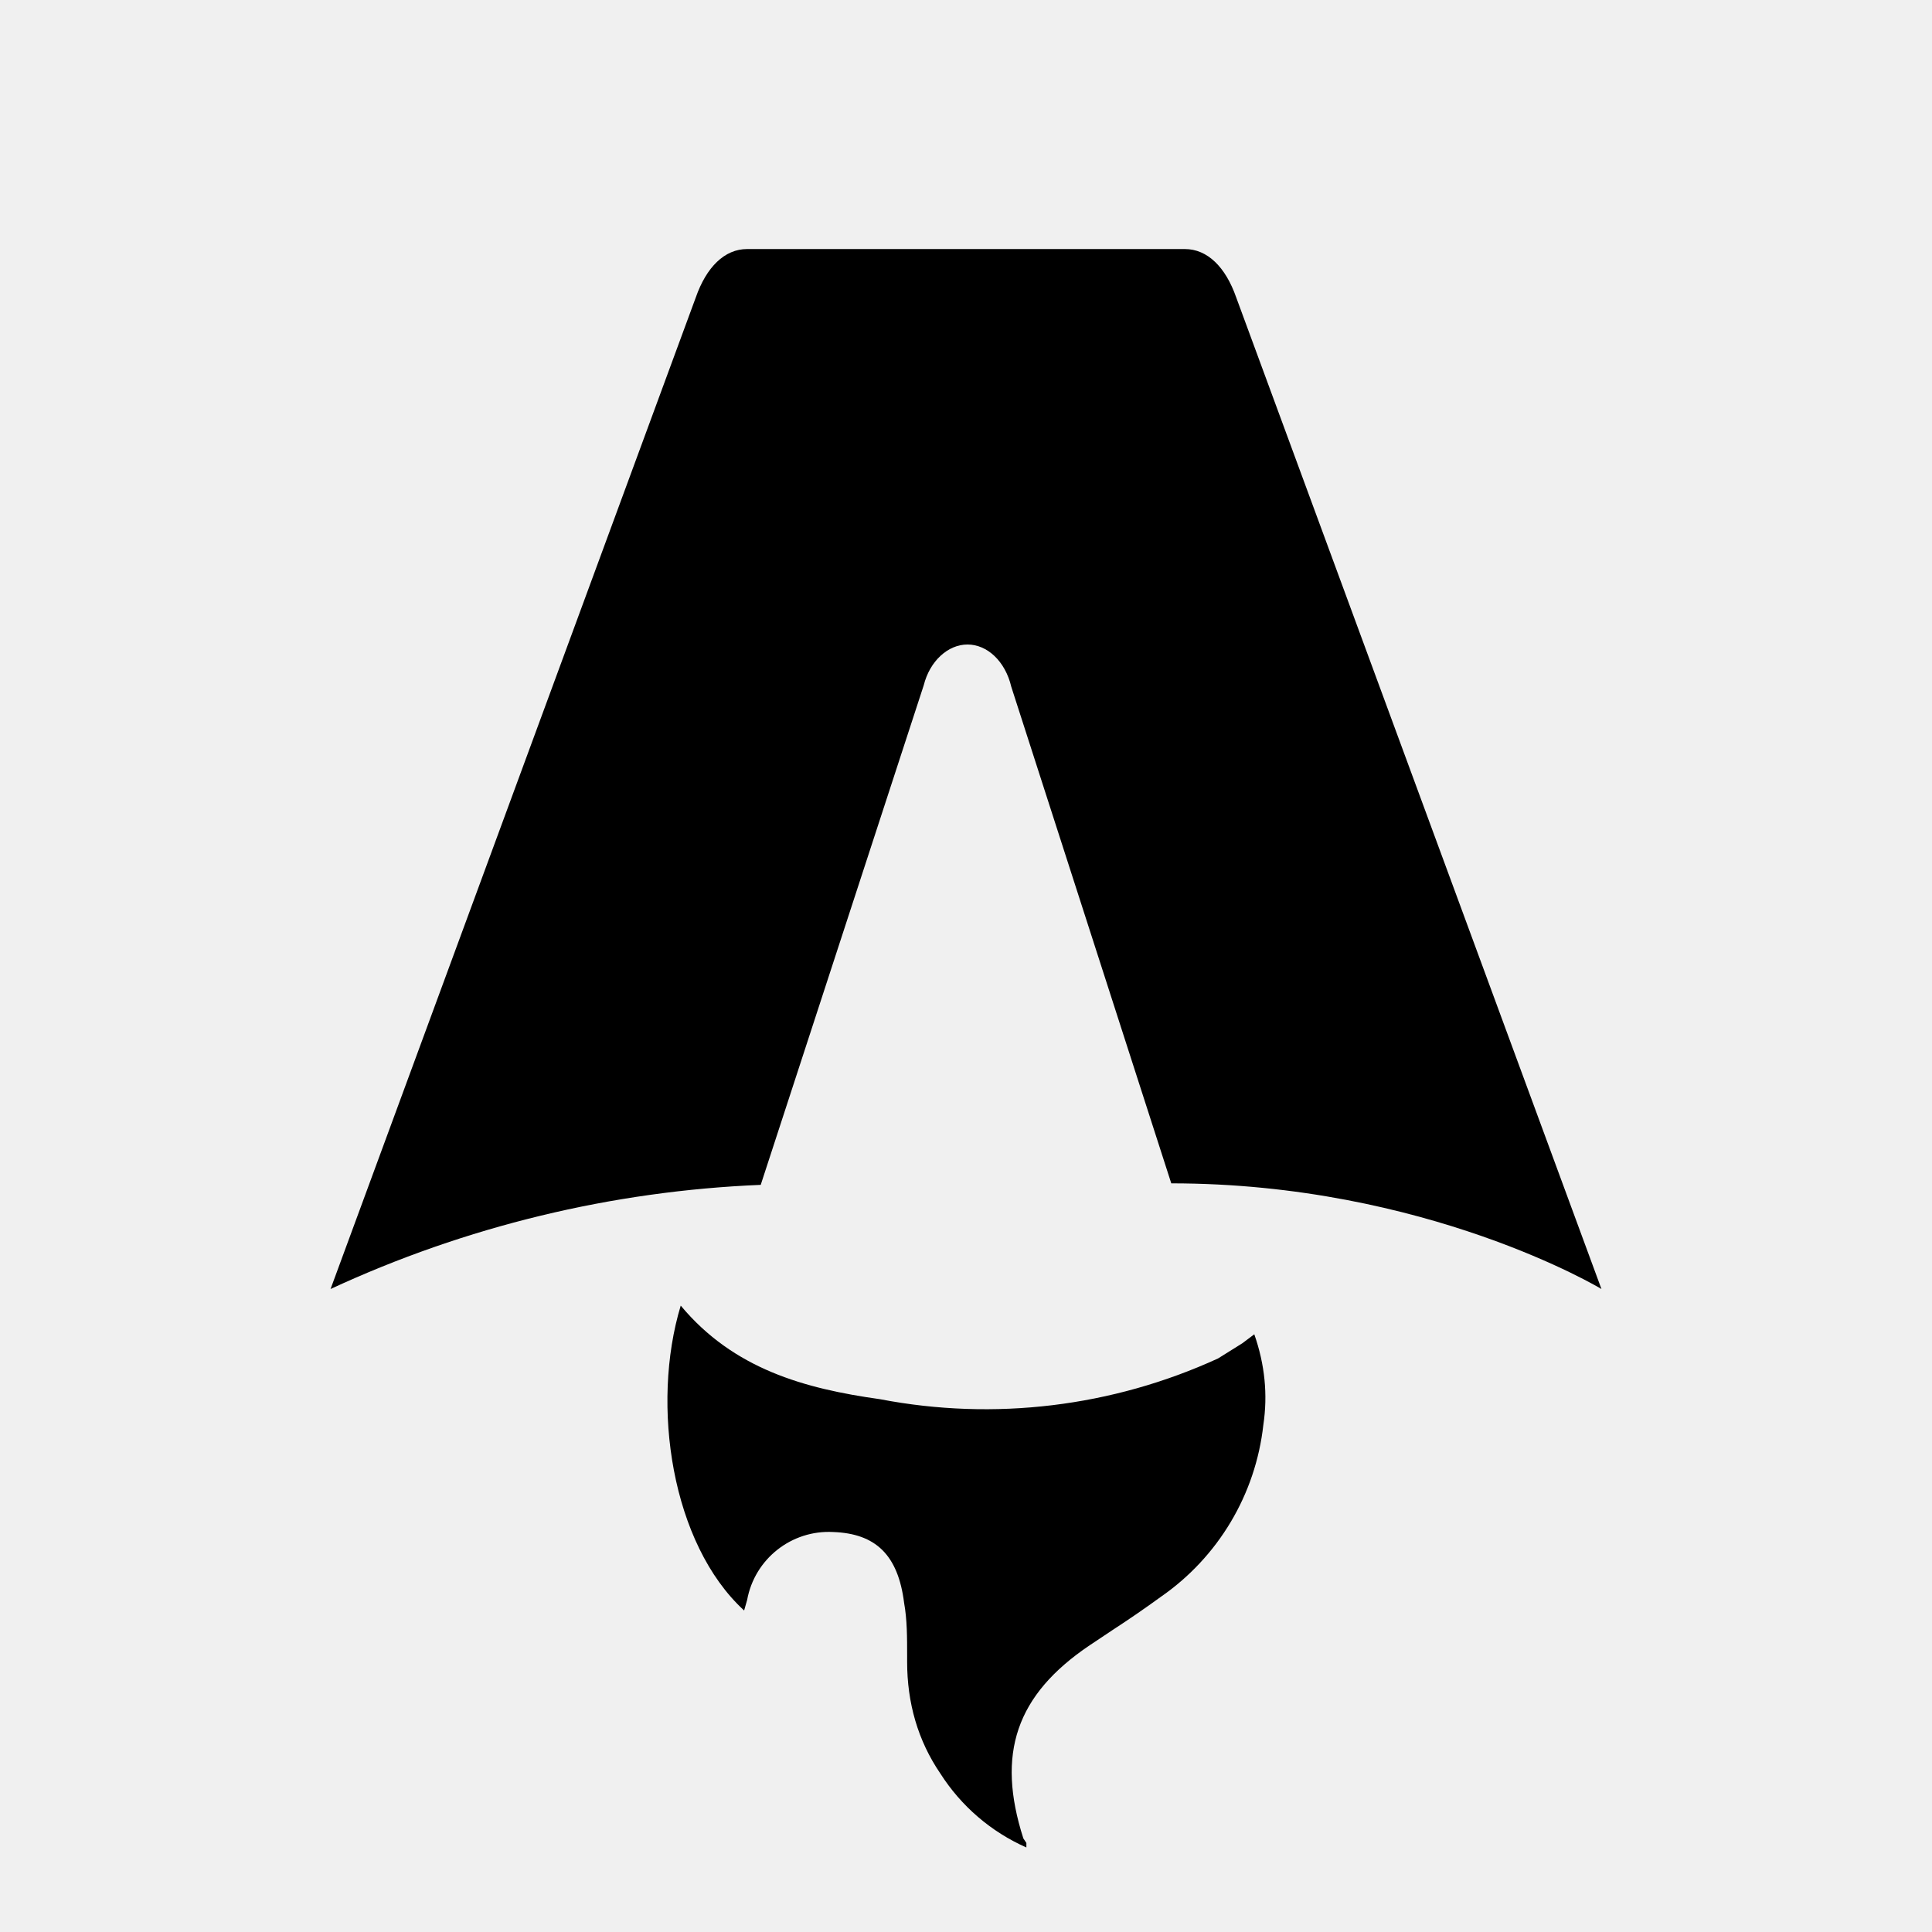
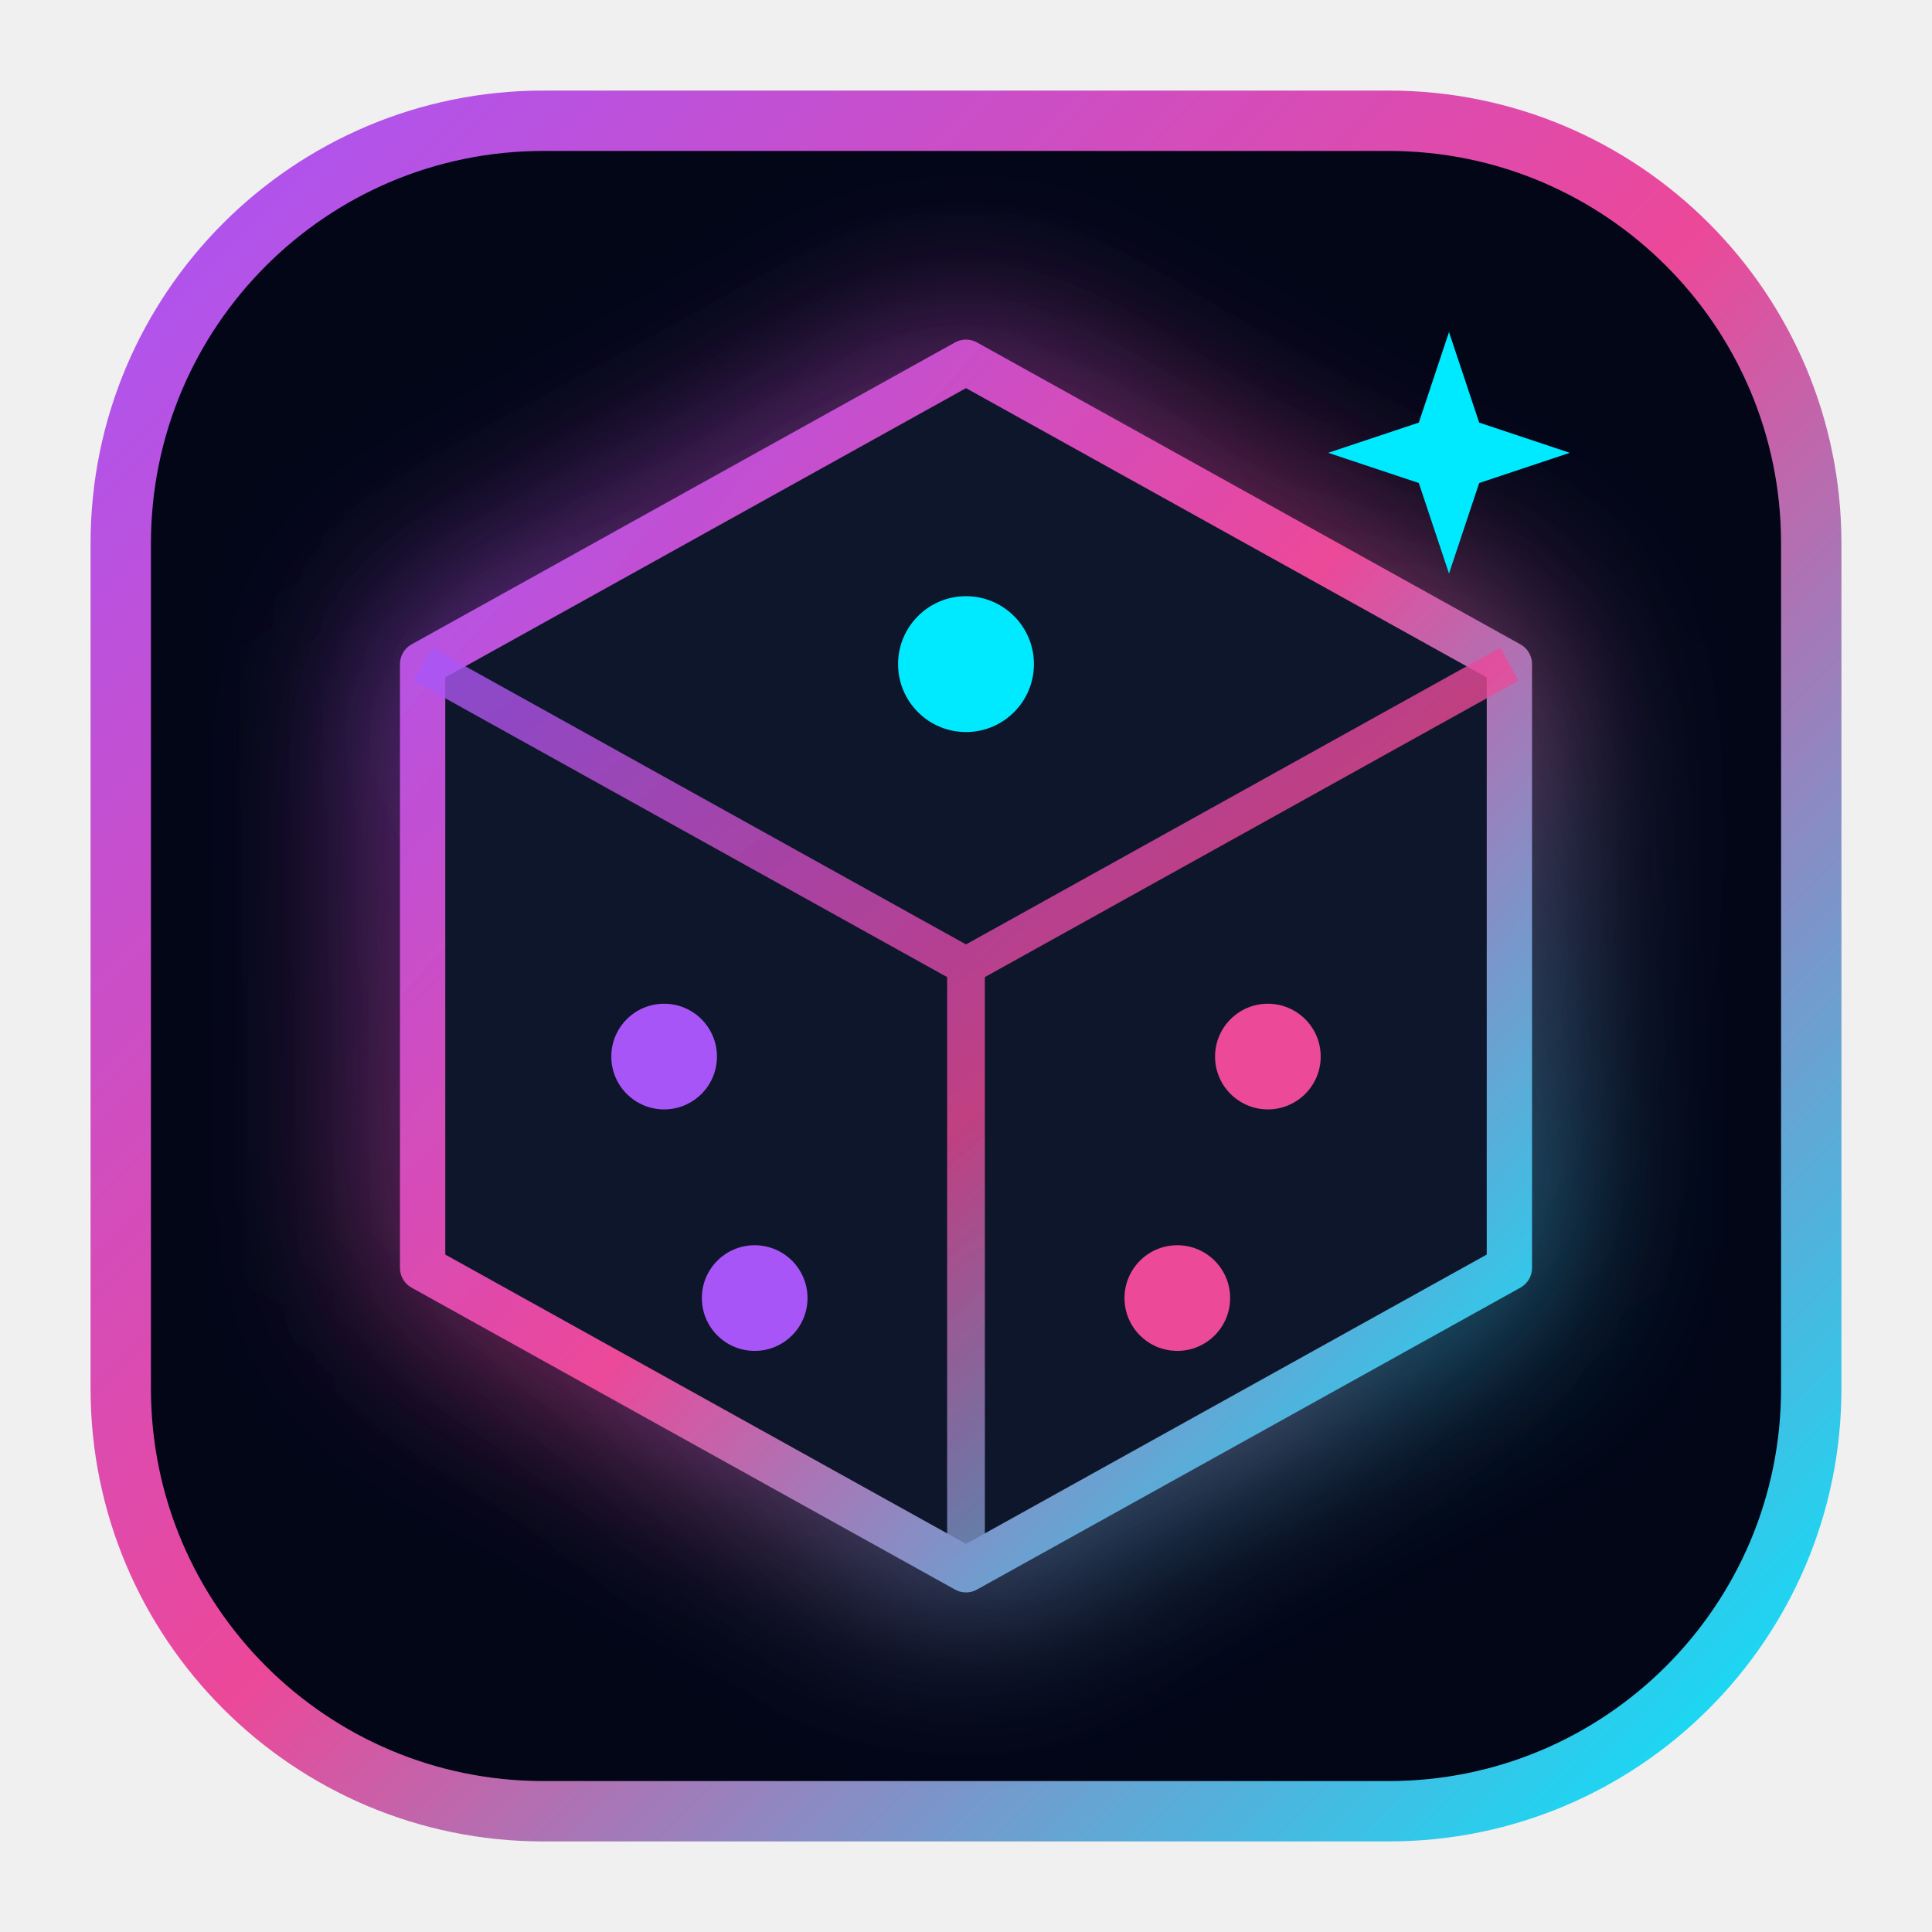
- <svg xmlns="http://www.w3.org/2000/svg" fill="none" viewBox="0 0 128 128">
-   <path d="M50.4 78.5a75.1 75.1 0 0 0-28.5 6.9l24.2-65.7c.7-2 1.9-3.2 3.4-3.2h29c1.5 0 2.7 1.2 3.4 3.2l24.2 65.7s-11.6-7-28.5-7L67 45.5c-.4-1.7-1.6-2.8-2.9-2.8-1.3 0-2.5 1.1-2.9 2.7L50.4 78.5Zm-1.1 28.2Zm-4.2-20.2c-2 6.6-.6 15.8 4.2 20.2a17.5 17.5 0 0 1 .2-.7 5.5 5.5 0 0 1 5.7-4.5c2.8.1 4.3 1.5 4.7 4.7.2 1.1.2 2.3.2 3.5v.4c0 2.7.7 5.2 2.2 7.4a13 13 0 0 0 5.7 4.9v-.3l-.2-.3c-1.8-5.6-.5-9.5 4.4-12.8l1.5-1a73 73 0 0 0 3.2-2.2 16 16 0 0 0 6.8-11.4c.3-2 .1-4-.6-6l-.8.6-1.6 1a37 37 0 0 1-22.4 2.7c-5-.7-9.7-2-13.2-6.2Z" />
-   <style>
-         path { fill: #000; }
-         @media (prefers-color-scheme: dark) {
-             path { fill: #FFF; }
-         }
-     </style>
+ <svg xmlns="http://www.w3.org/2000/svg" viewBox="0 0 128 128" fill="none">
+   <defs>
+     <linearGradient id="neonGrad" x1="0%" y1="0%" x2="100%" y2="100%">
+       <stop offset="0%" stop-color="#a855f7" />
+       <stop offset="50%" stop-color="#ec4899" />
+       <stop offset="100%" stop-color="#00eaff" />
+     </linearGradient>
+     <filter id="glow" x="-20%" y="-20%" width="140%" height="140%">
+       <feGaussianBlur stdDeviation="6" result="blur" />
+       <feComposite in="SourceGraphic" in2="blur" operator="over" />
+     </filter>
+   </defs>
+   <rect x="8" y="8" width="112" height="112" rx="28" fill="#020617" stroke="url(#neonGrad)" stroke-width="4" />
+   <g filter="url(#glow)">
+     <path d="M64 24L100 44V84L64 104L28 84V44L64 24Z" fill="#0f172a" stroke="url(#neonGrad)" stroke-width="3" stroke-linejoin="round" />
+     <path d="M64 64L100 44M64 64V104M64 64L28 44" stroke="url(#neonGrad)" stroke-width="2.5" stroke-linejoin="round" opacity="0.8" />
+     <circle cx="64" cy="44" r="4.5" fill="#00eaff" />
+     <circle cx="44" cy="70" r="3.5" fill="#a855f7" />
+     <circle cx="50" cy="86" r="3.5" fill="#a855f7" />
+     <circle cx="84" cy="70" r="3.5" fill="#ec4899" />
+     <circle cx="78" cy="86" r="3.5" fill="#ec4899" />
+   </g>
+   <path d="M96 22L98 28L104 30L98 32L96 38L94 32L88 30L94 28L96 22Z" fill="#00eaff" />
</svg>
